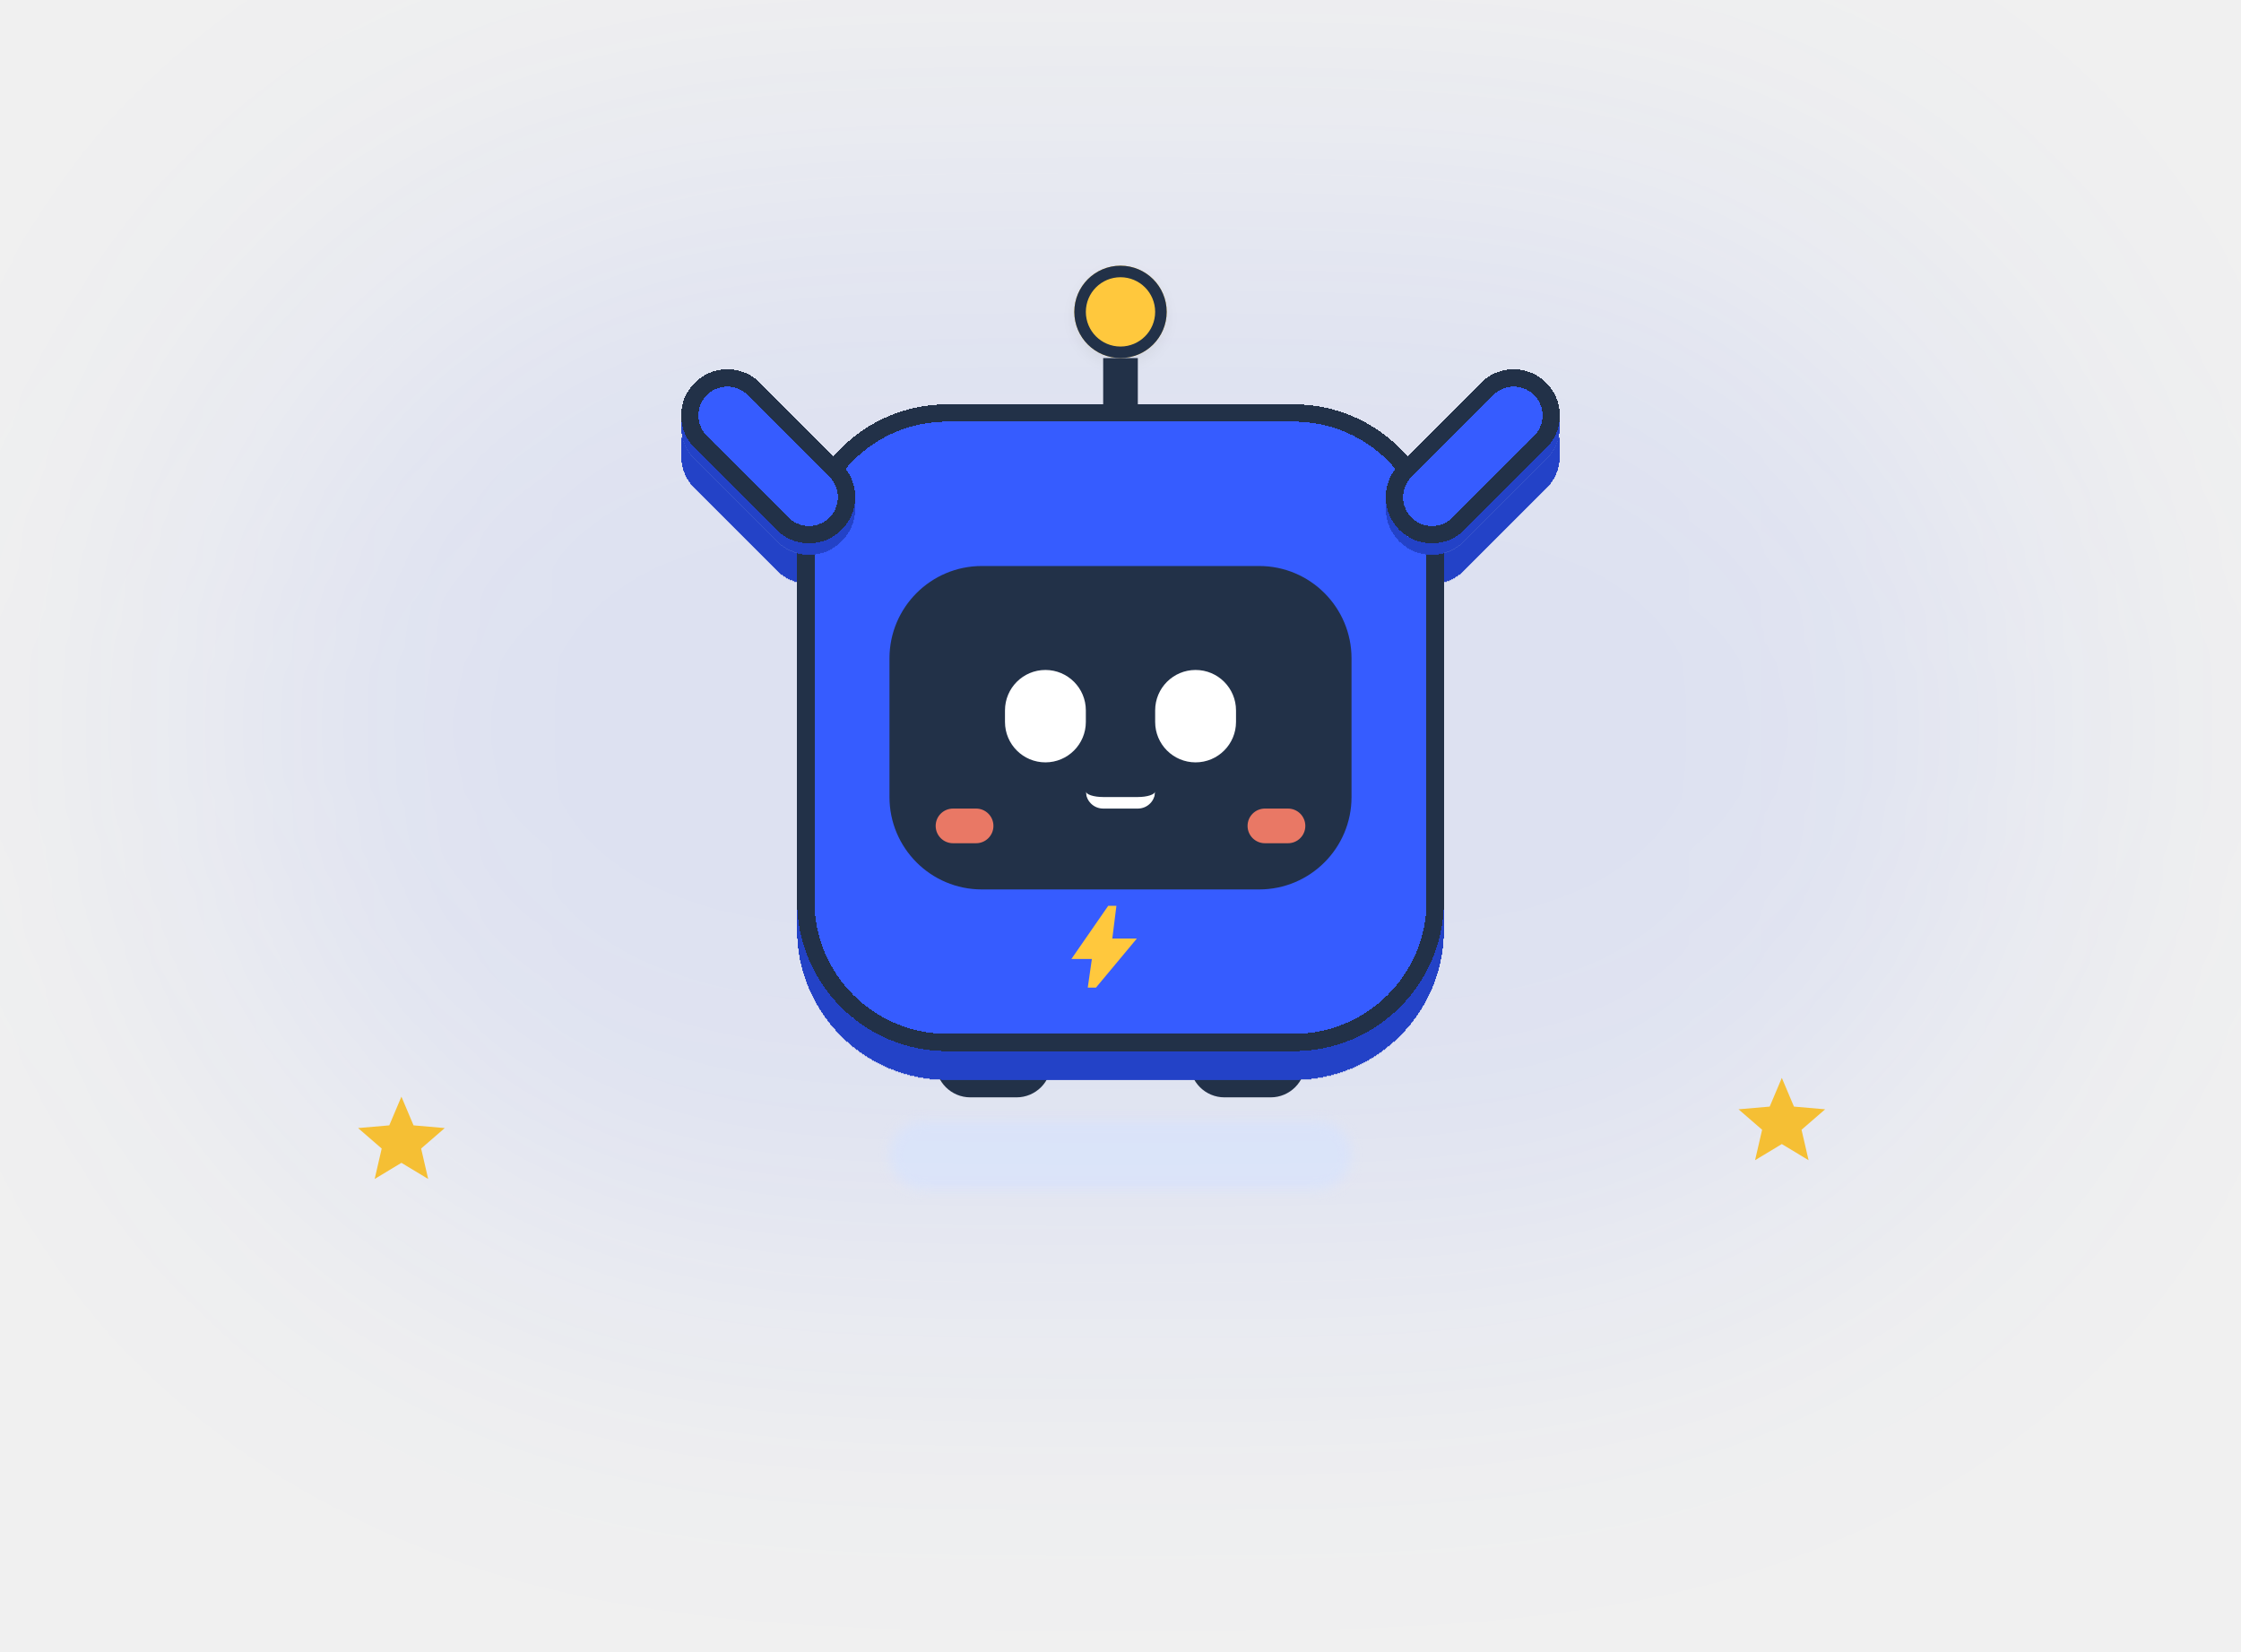
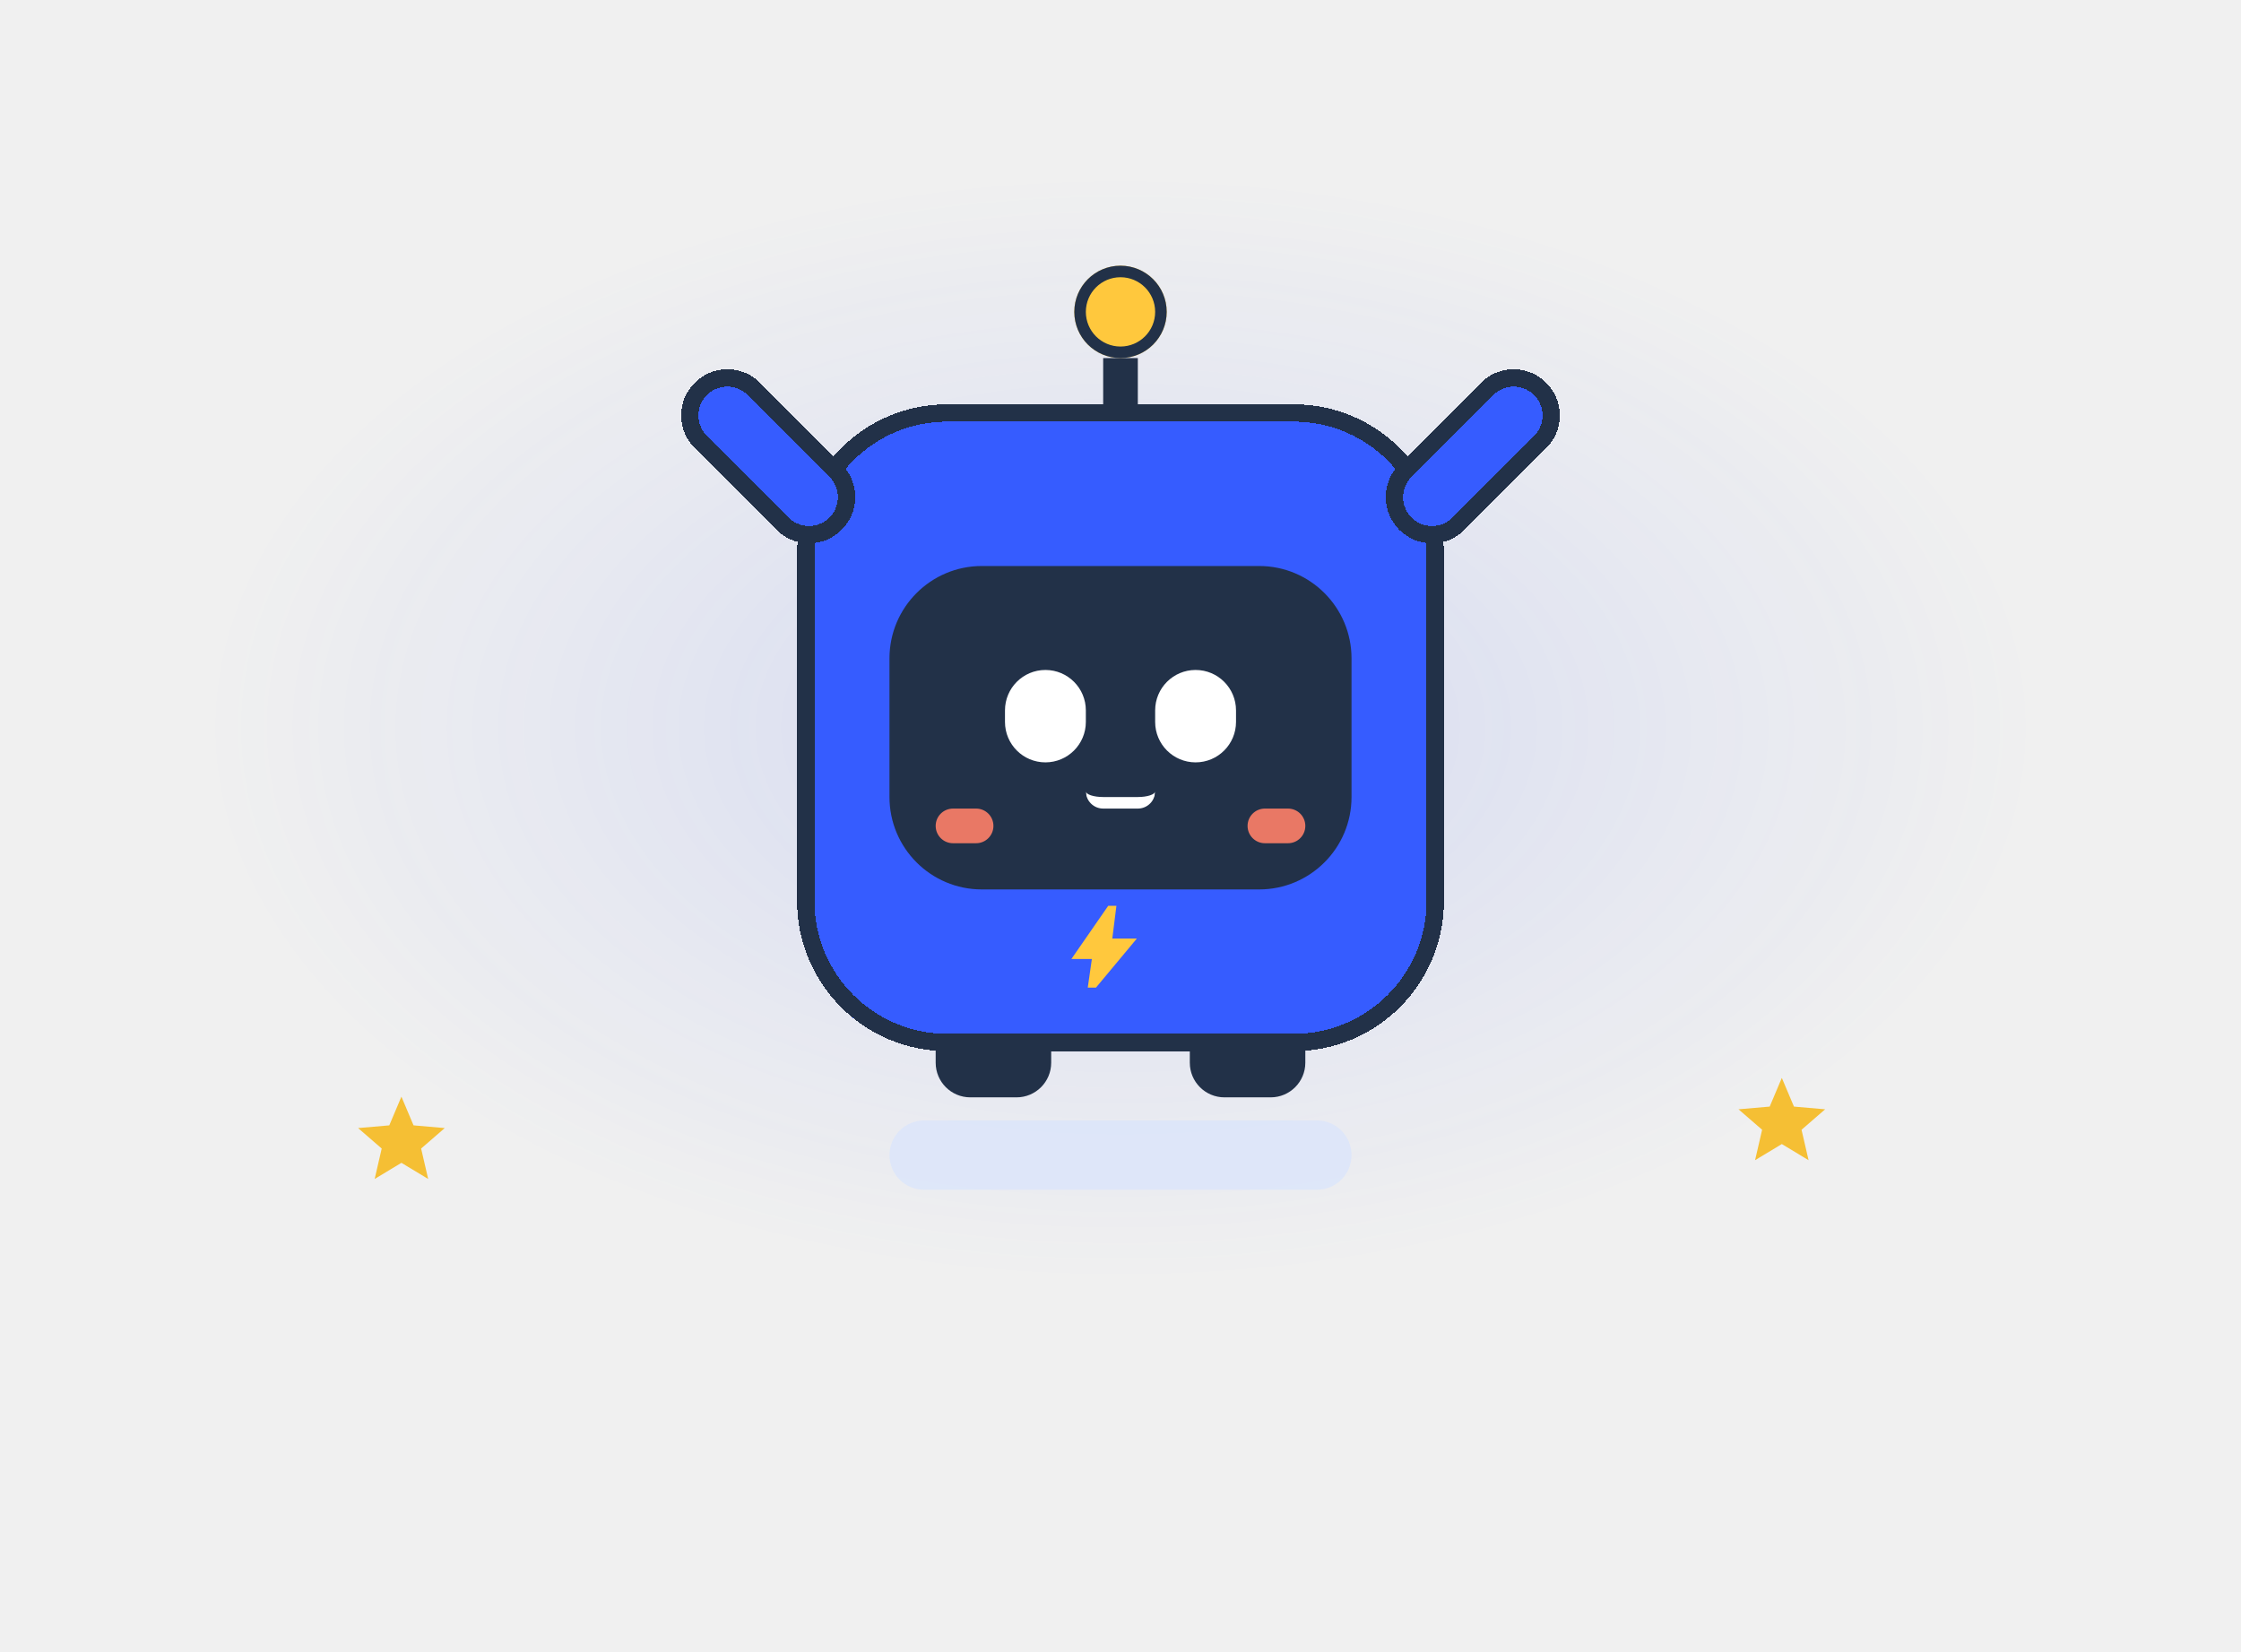
<svg xmlns="http://www.w3.org/2000/svg" width="388" height="286" viewBox="0 0 388 286" fill="none">
-   <g filter="url(#filter0_f_17_182)">
-     <rect x="34" y="30" width="320" height="192" rx="96" fill="#365CFF" fill-opacity="0.1" />
+   <g>
+     <rect x="34" y="30" width="320" height="192" rx="96" fill="url(#glow)" />
  </g>
-   <g filter="url(#filter1_d_17_182)">
+   <g>
    <rect x="186" y="46" width="16" height="16" rx="8" fill="#FFC83D" />
    <rect x="187" y="47" width="14" height="14" rx="7" stroke="#223148" stroke-width="2" />
  </g>
  <rect x="191" y="62" width="6" height="12" fill="#223148" />
  <path d="M162 178H182V184C182 187.314 179.314 190 176 190H168C164.686 190 162 187.314 162 184V178Z" fill="#223148" />
  <path d="M206 178H226V184C226 187.314 223.314 190 220 190H212C208.686 190 206 187.314 206 184V178Z" fill="#223148" />
-   <g filter="url(#filter2_f_17_182)">
+   <g>
    <rect x="154" y="194" width="80" height="12" rx="6" fill="#D5E3FF" fill-opacity="0.6" />
  </g>
-   <g filter="url(#filter3_d_17_182)">
+   <g>
    <rect x="138" y="70" width="112" height="112" rx="26" fill="#365CFF" shape-rendering="crispEdges" />
    <rect x="139.5" y="71.5" width="109" height="109" rx="24.5" stroke="#223148" stroke-width="3" shape-rendering="crispEdges" />
-     <g filter="url(#filter4_d_17_182)">
+     <g>
      <rect x="114.618" y="71.93" width="16.002" height="36" rx="8.001" transform="rotate(-45 114.618 71.93)" fill="#365CFF" shape-rendering="crispEdges" />
      <rect x="116.739" y="71.93" width="13.002" height="33" rx="6.501" transform="rotate(-45 116.739 71.93)" stroke="#223148" stroke-width="3" shape-rendering="crispEdges" />
      <rect x="120.271" y="73.338" width="9.998" height="9.998" rx="4.999" transform="rotate(-45 120.271 73.3375)" fill="#365CFF" />
    </g>
-     <g filter="url(#filter5_d_17_182)">
+     <g>
      <rect x="262.068" y="60.62" width="16.002" height="36" rx="8.001" transform="rotate(45 262.068 60.62)" fill="#365CFF" shape-rendering="crispEdges" />
      <rect x="262.068" y="62.741" width="13.002" height="33" rx="6.501" transform="rotate(45 262.068 62.7413)" stroke="#223148" stroke-width="3" shape-rendering="crispEdges" />
      <rect x="260.661" y="66.272" width="9.998" height="9.998" rx="4.999" transform="rotate(45 260.661 66.2725)" fill="#365CFF" />
    </g>
    <rect x="154" y="98" width="80" height="56" rx="16" fill="#223148" />
    <rect x="174" y="116" width="14" height="16" rx="7" fill="white" />
    <rect x="200" y="116" width="14" height="16" rx="7" fill="white" />
    <mask id="path-19-inside-1_17_182" fill="white">
      <path d="M188 137C188 135.343 189.343 134 191 134H197C198.657 134 200 135.343 200 137V137C200 138.657 198.657 140 197 140H191C189.343 140 188 138.657 188 137V137Z" />
    </mask>
    <path d="M188 134H200H188M200 137C200 139.761 197.761 142 195 142H193C190.239 142 188 139.761 188 137C188 137.552 189.343 138 191 138H197C198.657 138 200 137.552 200 137ZM200 137M188 140V134V140M188 140M200 134V140V134" fill="white" mask="url(#path-19-inside-1_17_182)" />
    <rect opacity="0.9" x="162" y="140" width="10" height="6" rx="3" fill="#FF8068" />
    <rect opacity="0.9" x="216" y="140" width="10" height="6" rx="3" fill="#FF8068" />
    <path d="M188.333 171L189.042 166.042H185.5L191.875 156.833H193.292L192.583 162.5H196.833L189.75 171H188.333V171" fill="#FFC83D" />
  </g>
  <path d="M303.869 200.88L305.088 195.611L301 192.068L306.4 191.599L308.5 186.63L310.6 191.599L316 192.068L311.913 195.611L313.131 200.88L308.5 198.086L303.869 200.88Z" fill="#F5BF34" />
  <path d="M64.869 204.13L66.088 198.861L62 195.318L67.4 194.849L69.5 189.88L71.6 194.849L77 195.318L72.912 198.861L74.131 204.13L69.5 201.336L64.869 204.13Z" fill="#F5BF34" />
  <defs>
-     <filter id="filter0_f_17_182" x="-30" y="-34" width="448" height="320" filterUnits="userSpaceOnUse" color-interpolation-filters="sRGB">
-       <feFlood flood-opacity="0" result="BackgroundImageFix" />
-       <feBlend mode="normal" in="SourceGraphic" in2="BackgroundImageFix" result="shape" />
-       <feGaussianBlur stdDeviation="32" result="effect1_foregroundBlur_17_182" />
-     </filter>
-     <filter id="filter1_d_17_182" x="184" y="45" width="20" height="20" filterUnits="userSpaceOnUse" color-interpolation-filters="sRGB">
-       <feFlood flood-opacity="0" result="BackgroundImageFix" />
-       <feColorMatrix in="SourceAlpha" type="matrix" values="0 0 0 0 0 0 0 0 0 0 0 0 0 0 0 0 0 0 127 0" result="hardAlpha" />
-       <feOffset dy="1" />
-       <feGaussianBlur stdDeviation="1" />
-       <feComposite in2="hardAlpha" operator="out" />
-       <feColorMatrix type="matrix" values="0 0 0 0 0 0 0 0 0 0 0 0 0 0 0 0 0 0 0.05 0" />
-       <feBlend mode="normal" in2="BackgroundImageFix" result="effect1_dropShadow_17_182" />
-       <feBlend mode="normal" in="SourceGraphic" in2="effect1_dropShadow_17_182" result="shape" />
-     </filter>
-     <filter id="filter2_f_17_182" x="152" y="192" width="84" height="16" filterUnits="userSpaceOnUse" color-interpolation-filters="sRGB">
-       <feFlood flood-opacity="0" result="BackgroundImageFix" />
-       <feBlend mode="normal" in="SourceGraphic" in2="BackgroundImageFix" result="shape" />
-       <feGaussianBlur stdDeviation="1" result="effect1_foregroundBlur_17_182" />
-     </filter>
-     <filter id="filter3_d_17_182" x="114.618" y="60.615" width="158.765" height="126.385" filterUnits="userSpaceOnUse" color-interpolation-filters="sRGB">
-       <feFlood flood-opacity="0" result="BackgroundImageFix" />
-       <feColorMatrix in="SourceAlpha" type="matrix" values="0 0 0 0 0 0 0 0 0 0 0 0 0 0 0 0 0 0 127 0" result="hardAlpha" />
-       <feOffset dy="5" />
-       <feComposite in2="hardAlpha" operator="out" />
-       <feColorMatrix type="matrix" values="0 0 0 0 0.137 0 0 0 0 0.259 0 0 0 0 0.78 0 0 0 1 0" />
-       <feBlend mode="normal" in2="BackgroundImageFix" result="effect1_dropShadow_17_182" />
-       <feBlend mode="normal" in="SourceGraphic" in2="effect1_dropShadow_17_182" result="shape" />
-     </filter>
-     <filter id="filter4_d_17_182" x="114.618" y="60.615" width="36.771" height="38.771" filterUnits="userSpaceOnUse" color-interpolation-filters="sRGB">
-       <feFlood flood-opacity="0" result="BackgroundImageFix" />
-       <feColorMatrix in="SourceAlpha" type="matrix" values="0 0 0 0 0 0 0 0 0 0 0 0 0 0 0 0 0 0 127 0" result="hardAlpha" />
-       <feOffset dy="2" />
-       <feComposite in2="hardAlpha" operator="out" />
-       <feColorMatrix type="matrix" values="0 0 0 0 0.137 0 0 0 0 0.259 0 0 0 0 0.78 0 0 0 1 0" />
-       <feBlend mode="normal" in2="BackgroundImageFix" result="effect1_dropShadow_17_182" />
-       <feBlend mode="normal" in="SourceGraphic" in2="effect1_dropShadow_17_182" result="shape" />
-     </filter>
-     <filter id="filter5_d_17_182" x="236.612" y="60.62" width="36.771" height="38.771" filterUnits="userSpaceOnUse" color-interpolation-filters="sRGB">
-       <feFlood flood-opacity="0" result="BackgroundImageFix" />
-       <feColorMatrix in="SourceAlpha" type="matrix" values="0 0 0 0 0 0 0 0 0 0 0 0 0 0 0 0 0 0 127 0" result="hardAlpha" />
-       <feOffset dy="2" />
-       <feComposite in2="hardAlpha" operator="out" />
-       <feColorMatrix type="matrix" values="0 0 0 0 0.137 0 0 0 0 0.259 0 0 0 0 0.78 0 0 0 1 0" />
-       <feBlend mode="normal" in2="BackgroundImageFix" result="effect1_dropShadow_17_182" />
-       <feBlend mode="normal" in="SourceGraphic" in2="effect1_dropShadow_17_182" result="shape" />
-     </filter>
+     <radialGradient id="glow" cx="0.5" cy="0.5" r="0.5">
+       <stop offset="0" stop-color="#365CFF" stop-opacity="0.14" />
+       <stop offset="1" stop-color="#365CFF" stop-opacity="0" />
+     </radialGradient>
  </defs>
</svg>
